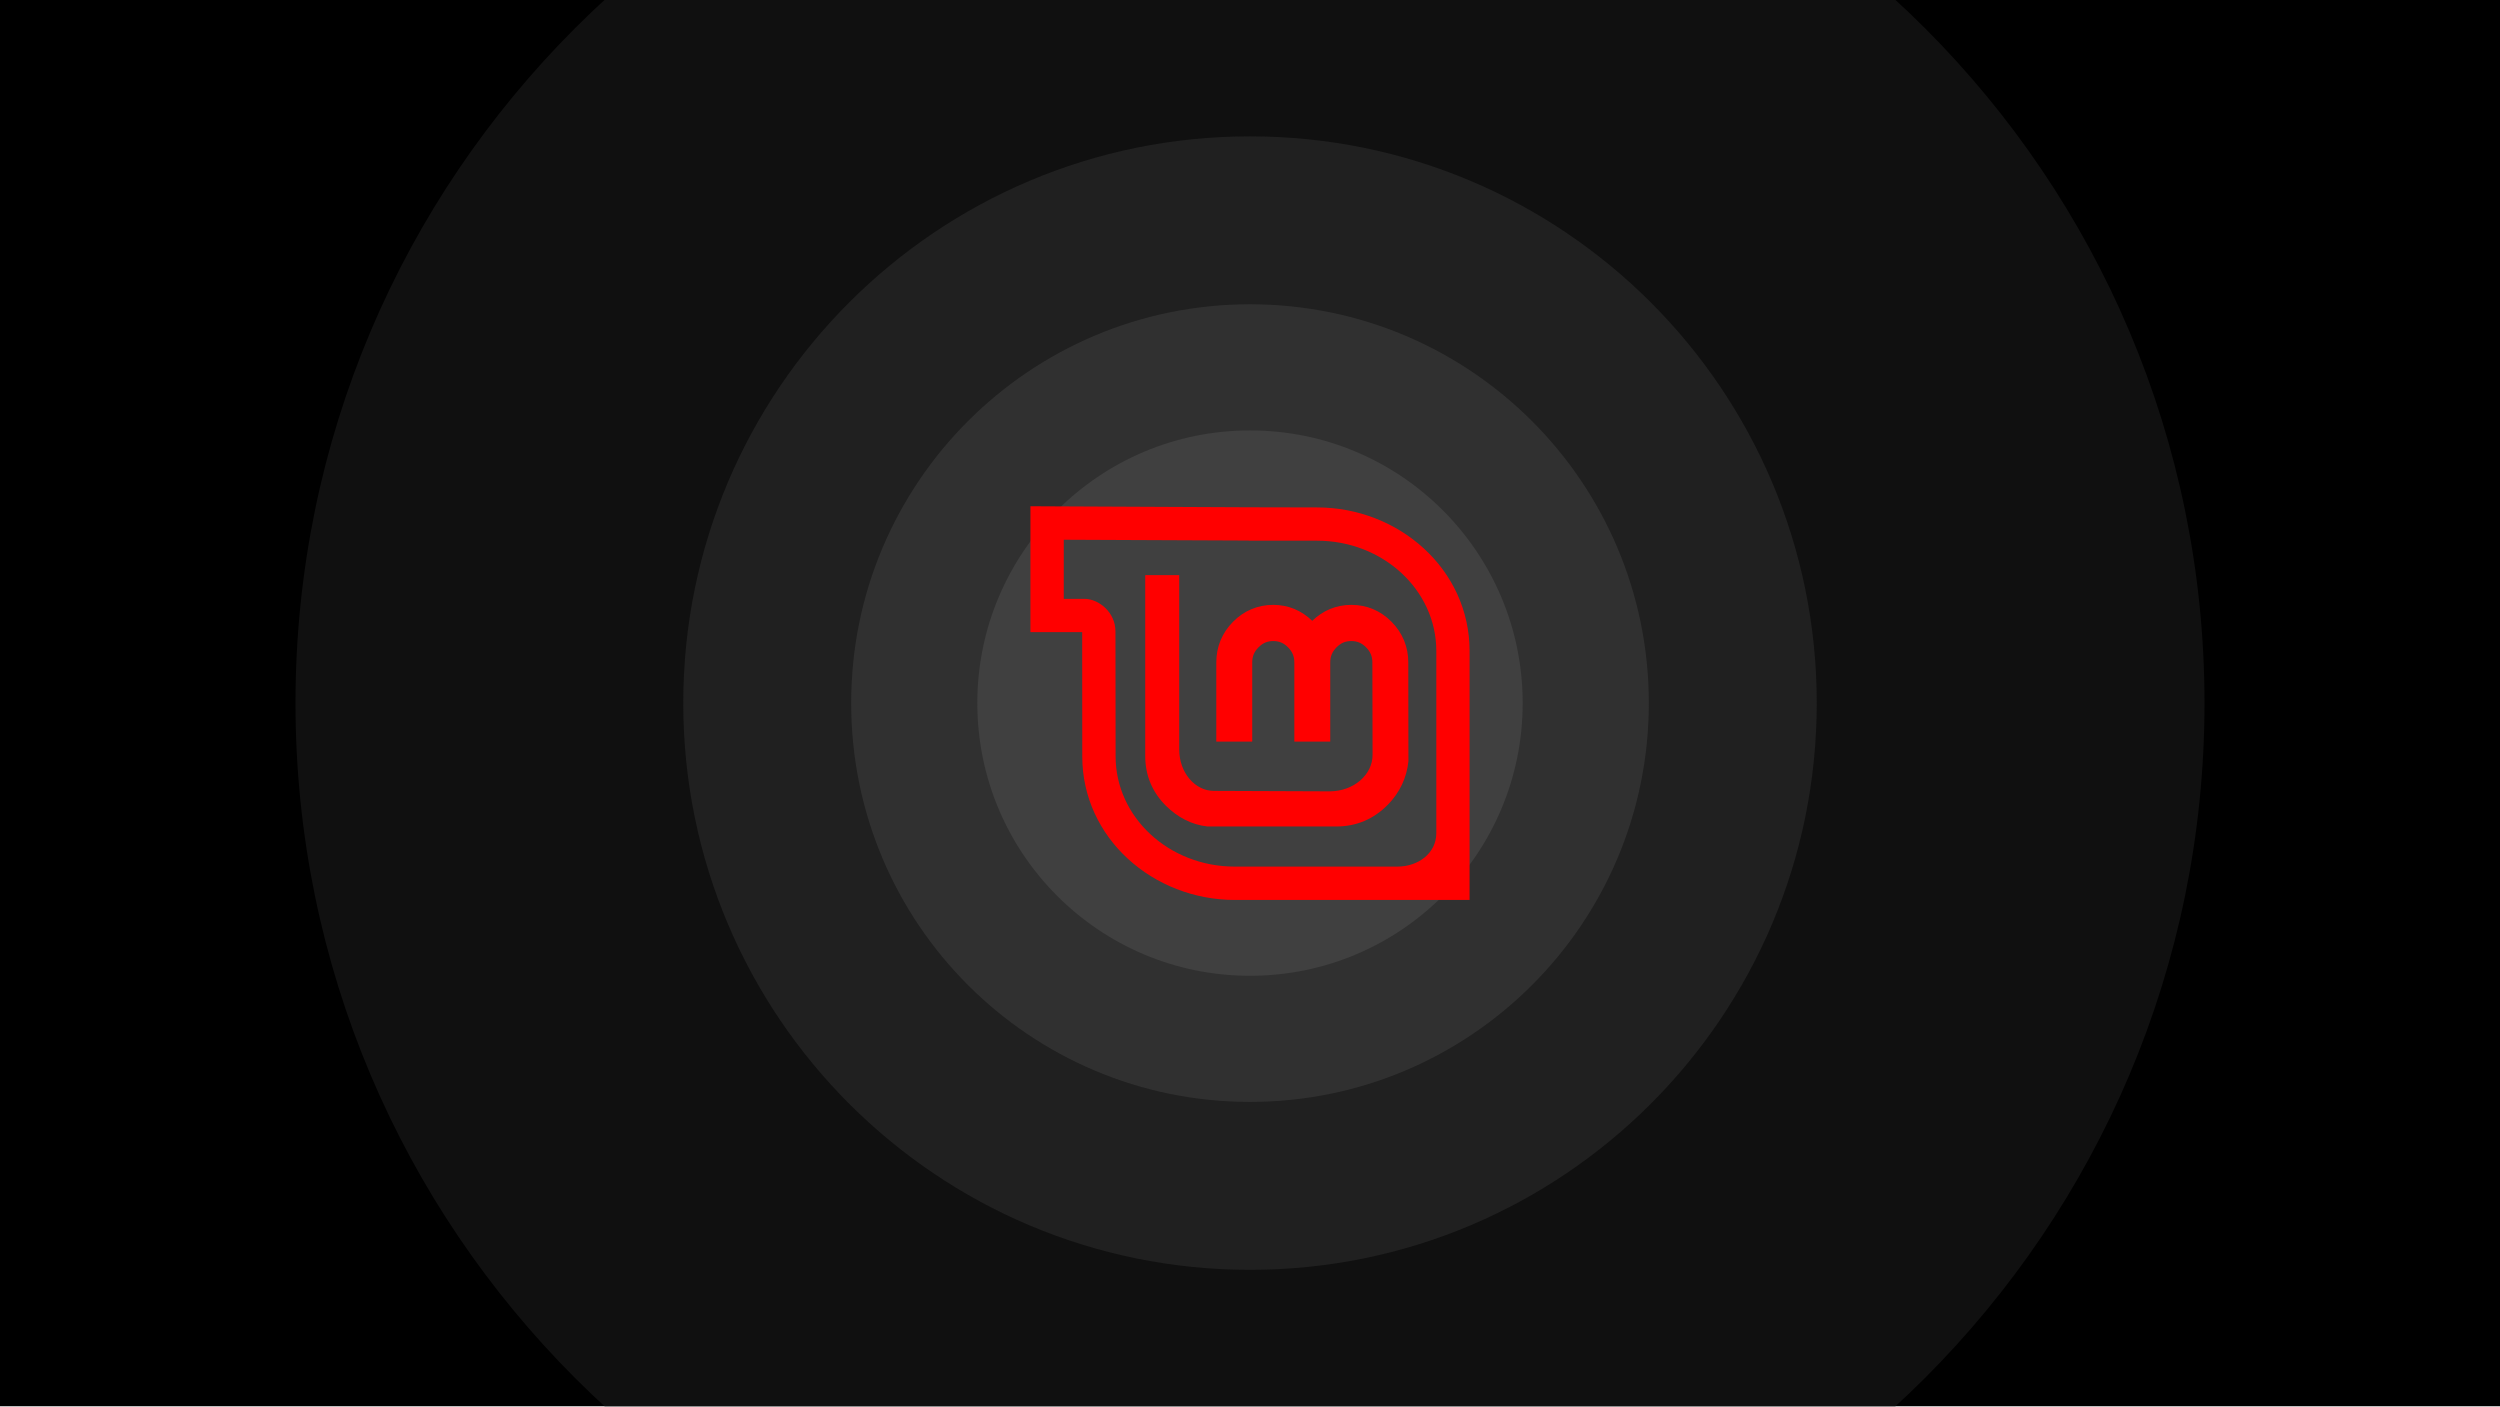
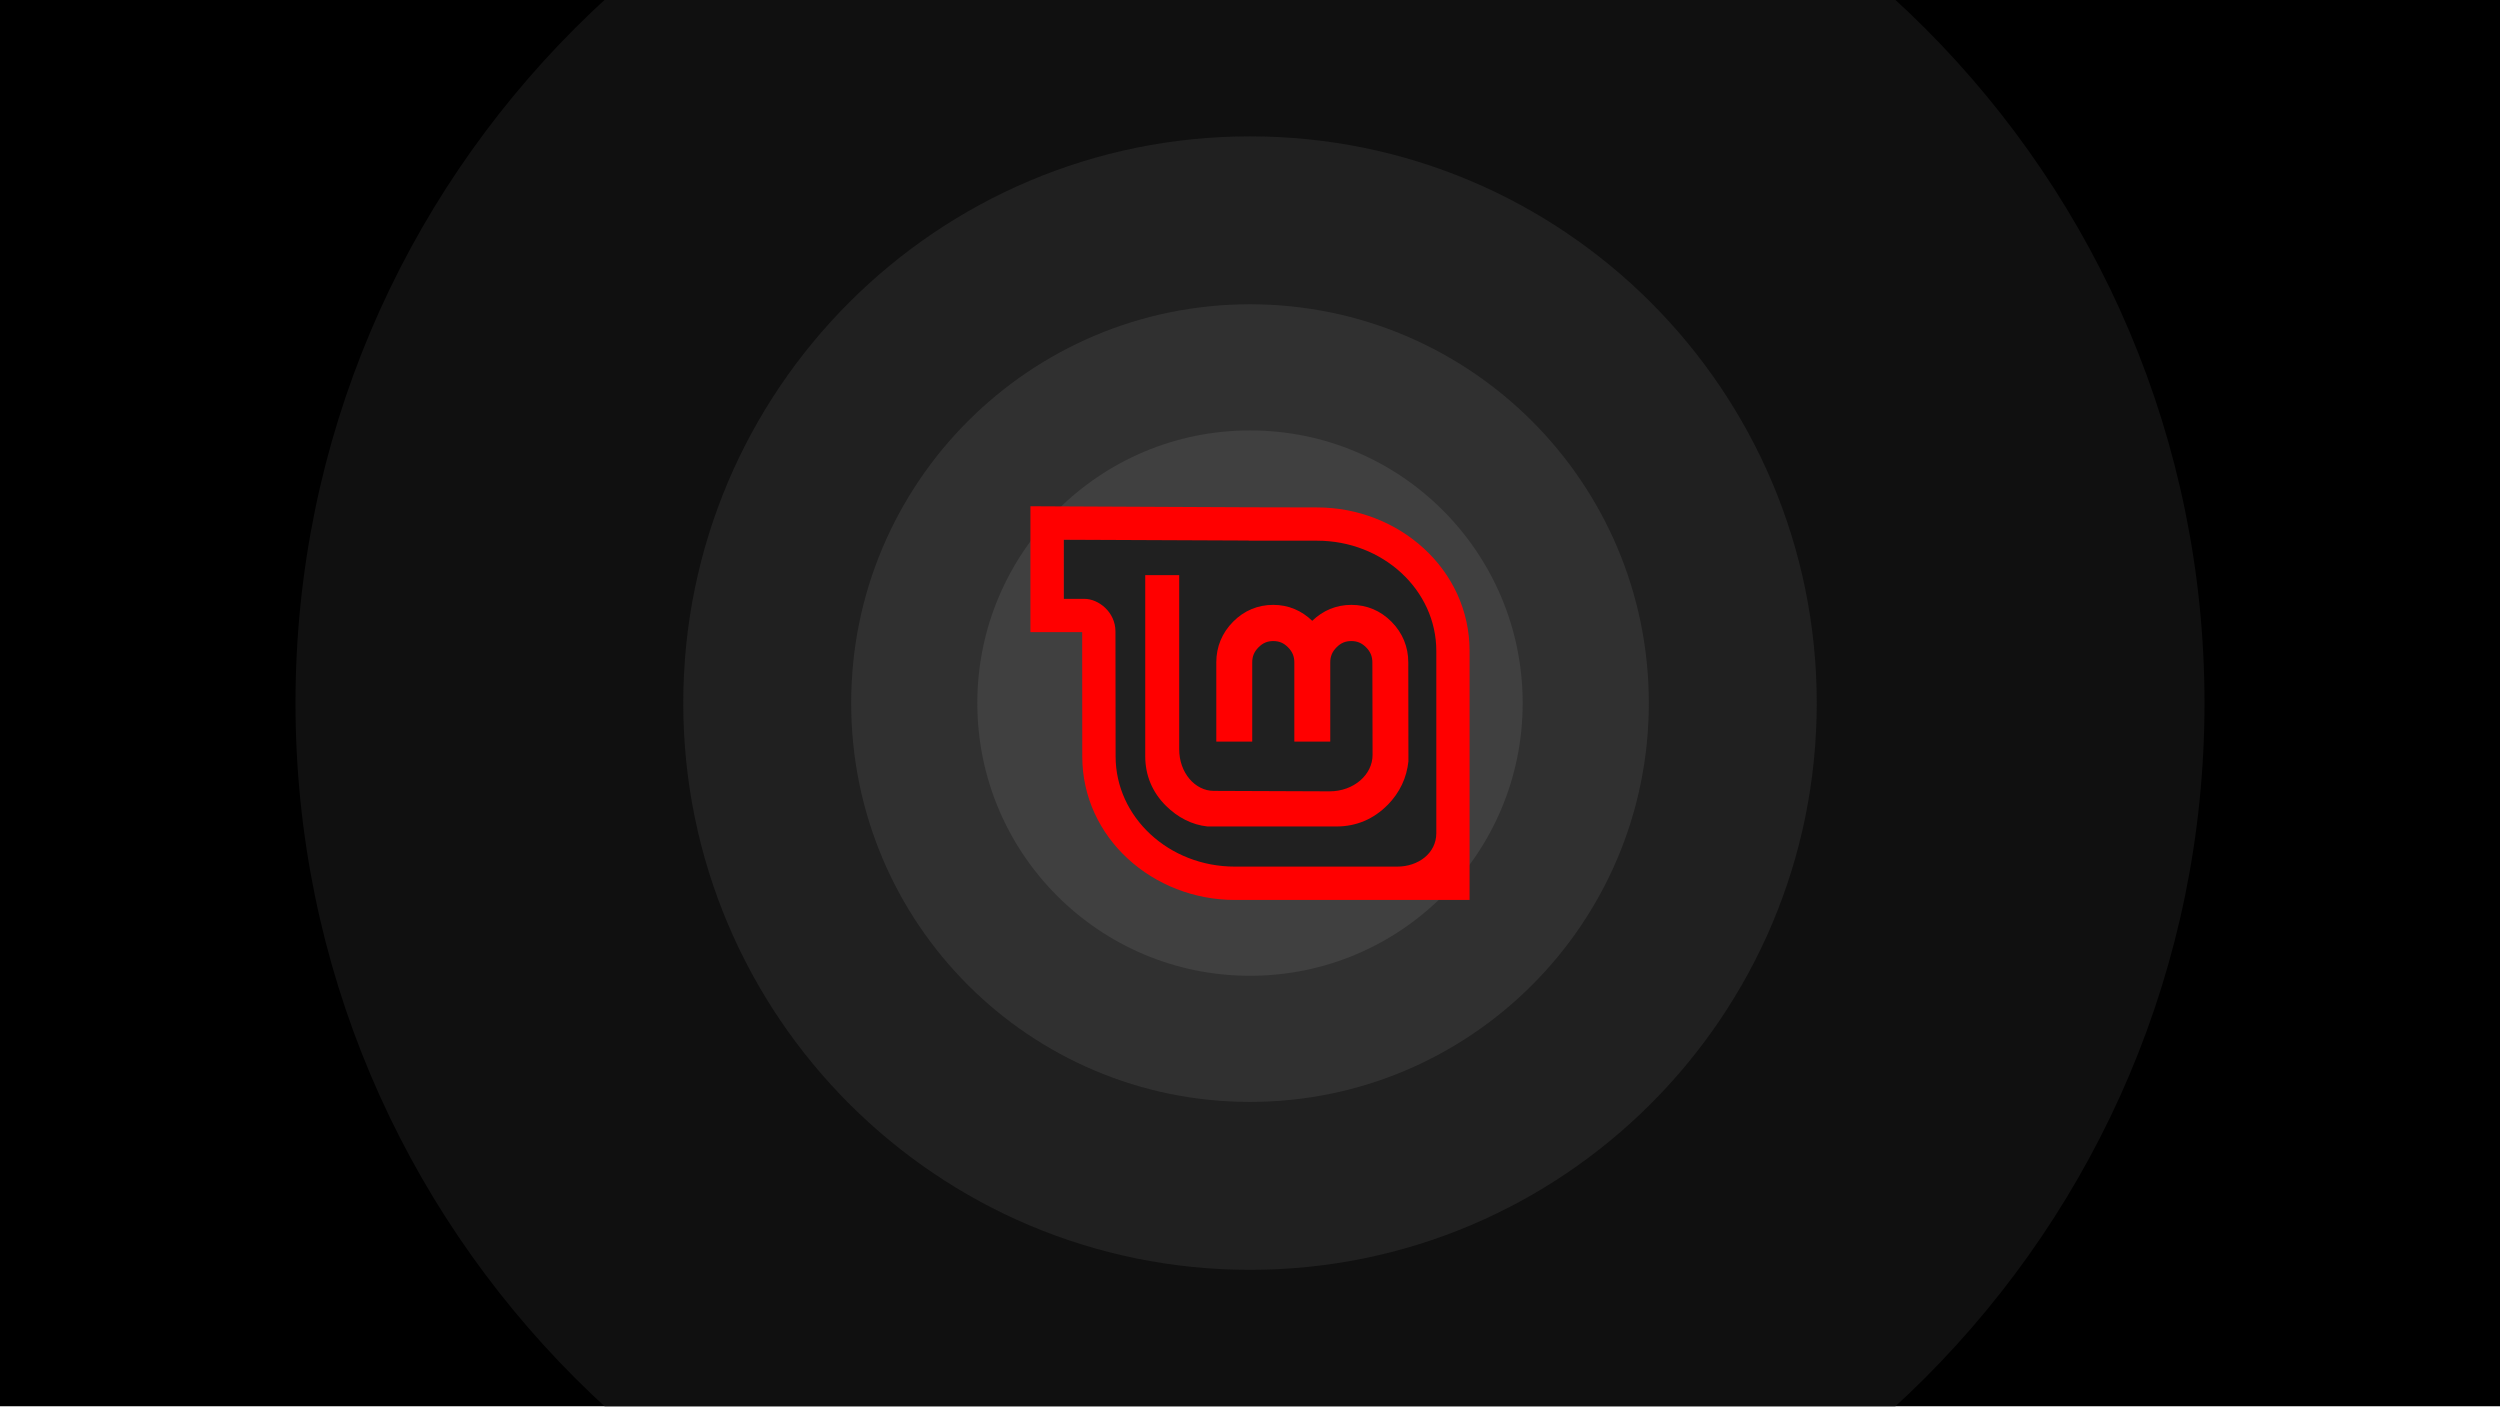
<svg xmlns="http://www.w3.org/2000/svg" width="1920" height="1080" viewBox="0 0 508 285.75" version="1.1" id="svg8">
  <defs id="defs2">
    <clipPath clipPathUnits="userSpaceOnUse" id="clipPath4732">
      <rect style="fill:#ff2a2a;fill-opacity:1;stroke-width:0.265" id="rect4734" width="508" height="285.75" x="0" y="11.25" />
    </clipPath>
    <clipPath clipPathUnits="userSpaceOnUse" id="clipPath855">
      <rect style="fill:#000000;fill-opacity:1;stroke-width:1.331" id="rect857" width="508" height="285.75" x="0" y="11.25" />
    </clipPath>
    <clipPath id="clipPath833" clipPathUnits="userSpaceOnUse">
      <path id="path831" d="M 0,500 H 750 V 0 H 0 Z" />
    </clipPath>
    <clipPath id="clipPath1105" clipPathUnits="userSpaceOnUse">
      <path id="path1103" d="M 0,500 H 750 V 0 H 0 Z" />
    </clipPath>
  </defs>
  <g id="layer1" transform="translate(0,-11.24998)">
    <rect id="rect3713" width="508" height="285.76" x="0" y="11.24" style="fill:#000000;fill-opacity:1;stroke-width:0.265" />
    <circle style="fill:#101010;fill-opacity:1;stroke-width:2.356" id="circle851" cx="254" cy="154.12" r="193.955" clip-path="url(#clipPath855)" />
    <circle r="115.161" cy="154.12" cx="254" id="circle849" style="fill:#202020;fill-opacity:1;stroke-width:1.399" />
    <circle style="fill:#303030;fill-opacity:1;stroke-width:0.984" id="circle847" cx="254" cy="154.12" r="81.04" />
    <ellipse style="fill:#404040;fill-opacity:1;stroke-width:0.673" id="circle843" cx="254" cy="154.12" rx="55.408" ry="55.408" />
-     <path id="path4115" style="display:inline;overflow:visible;visibility:visible;fill:#ff0000;fill-opacity:1;fill-rule:evenodd;stroke:none;stroke-width:0.779;stroke-linecap:butt;stroke-linejoin:miter;stroke-miterlimit:4;stroke-dashoffset:0;stroke-opacity:1;marker:none;marker-start:none;marker-mid:none;marker-end:none;enable-background:accumulate" d="m 209.382,114.12 v 25.577 h 10.52 v 5.134 l 0.015,20.13 c 0,16.579 14.4,29.159 30.994,29.159 h 47.707 v -50.602 c 0,-16.594 -14.385,-29.159 -30.994,-29.159 l -13.878,-0.03 z m 6.775,6.805 37.575,0.164 v 0.03 h 13.893 c 13.386,0 24.234,10.028 24.234,22.399 v 37.028 c 0,4.119 -3.703,6.799 -7.935,6.799 H 250.911 c -13.371,0 -24.219,-10.028 -24.219,-22.399 l -0.03,-25.383 c 0,-3.941 -3.439,-6.626 -6.297,-6.626 h -4.209 z m 16.554,7.194 v 36.776 c 0,3.902 1.428,7.324 4.205,10.091 2.374,2.343 5.23,3.862 8.438,4.205 h 26.212 c 4.028,0 7.567,-1.497 10.421,-4.404 h 0.013 c 2.428,-2.495 3.847,-5.484 4.192,-8.847 l -0.027,-20.089 c 0,-3.184 -1.174,-6.006 -3.412,-8.266 -2.238,-2.261 -5.025,-3.425 -8.16,-3.425 -3.078,0 -5.771,1.144 -7.948,3.24 -2.171,-2.092 -4.845,-3.24 -7.922,-3.24 -3.135,0 -5.922,1.164 -8.16,3.425 -2.237,2.26 -3.412,5.082 -3.412,8.266 v 16.095 h 7.301 v -16.095 c 0,-1.22 0.398,-2.175 1.269,-3.055 0.874,-0.883 1.8,-1.283 3.002,-1.283 1.227,0 2.139,0.397 3.015,1.283 0.871,0.88 1.27,1.835 1.27,3.055 v 16.095 h 7.3 v -16.095 c 0,-1.22 0.398,-2.175 1.27,-3.055 0.876,-0.885 1.788,-1.283 3.015,-1.283 1.202,0 2.128,0.399 3.002,1.283 0.871,0.88 1.27,1.835 1.27,3.055 l 0.04,18.806 c 0,4.012 -3.82,7.393 -8.729,7.393 l -23.54,-0.093 c -3.788,0 -7.022,-3.687 -7.022,-8.424 v -35.414 z" />
+     <path style="fill:#202020;stroke:none;stroke-width:0.265px;stroke-linecap:butt;stroke-linejoin:miter;stroke-opacity:1;fill-opacity:1" d="m 216.156,120.925 v 12.013 l 7.559,3.074 1.267,37.455 13.334,14.74 54.909,0.908 0.353,-55.408 -17.408,-13.646 z" id="path2211" />
+     <path id="path4115" style="display:inline;overflow:visible;visibility:visible;fill:#ff0000;fill-opacity:1;fill-rule:evenodd;stroke:none;stroke-width:0.779;stroke-linecap:butt;stroke-linejoin:miter;stroke-miterlimit:4;stroke-dashoffset:0;stroke-opacity:1;marker:none;marker-start:none;marker-mid:none;marker-end:none;enable-background:accumulate" d="m 209.382,114.12 c 0,8.526 0,17.052 0,25.577 h 10.52 v 5.134 l 0.015,20.13 c 0,16.579 14.4,29.159 30.994,29.159 h 47.707 v -50.602 c 0,-16.594 -14.385,-29.159 -30.994,-29.159 l -13.878,-0.03 z m 6.775,6.805 37.575,0.164 v 0.03 h 13.893 c 13.386,0 24.234,10.028 24.234,22.399 v 37.028 c 0,4.119 -3.703,6.799 -7.935,6.799 H 250.911 c -13.371,0 -24.219,-10.028 -24.219,-22.399 l -0.03,-25.383 c 0,-3.941 -3.439,-6.626 -6.297,-6.626 h -4.209 z m 16.554,7.194 v 36.776 c 0,3.902 1.428,7.324 4.205,10.091 2.374,2.343 5.23,3.862 8.438,4.205 h 26.212 c 4.028,0 7.567,-1.497 10.421,-4.404 h 0.013 c 2.428,-2.495 3.847,-5.484 4.192,-8.847 l -0.027,-20.089 c 0,-3.184 -1.174,-6.006 -3.412,-8.266 -2.238,-2.261 -5.025,-3.425 -8.16,-3.425 -3.078,0 -5.771,1.144 -7.948,3.24 -2.171,-2.092 -4.845,-3.24 -7.922,-3.24 -3.135,0 -5.922,1.164 -8.16,3.425 -2.237,2.26 -3.412,5.082 -3.412,8.266 v 16.095 h 7.301 v -16.095 c 0,-1.22 0.398,-2.175 1.269,-3.055 0.874,-0.883 1.8,-1.283 3.002,-1.283 1.227,0 2.139,0.397 3.015,1.283 0.871,0.88 1.27,1.835 1.27,3.055 v 16.095 h 7.3 v -16.095 c 0,-1.22 0.398,-2.175 1.27,-3.055 0.876,-0.885 1.788,-1.283 3.015,-1.283 1.202,0 2.128,0.399 3.002,1.283 0.871,0.88 1.27,1.835 1.27,3.055 l 0.04,18.806 c 0,4.012 -3.82,7.393 -8.729,7.393 l -23.54,-0.093 c -3.788,0 -7.022,-3.687 -7.022,-8.424 v -35.414 z" />
  </g>
</svg>
